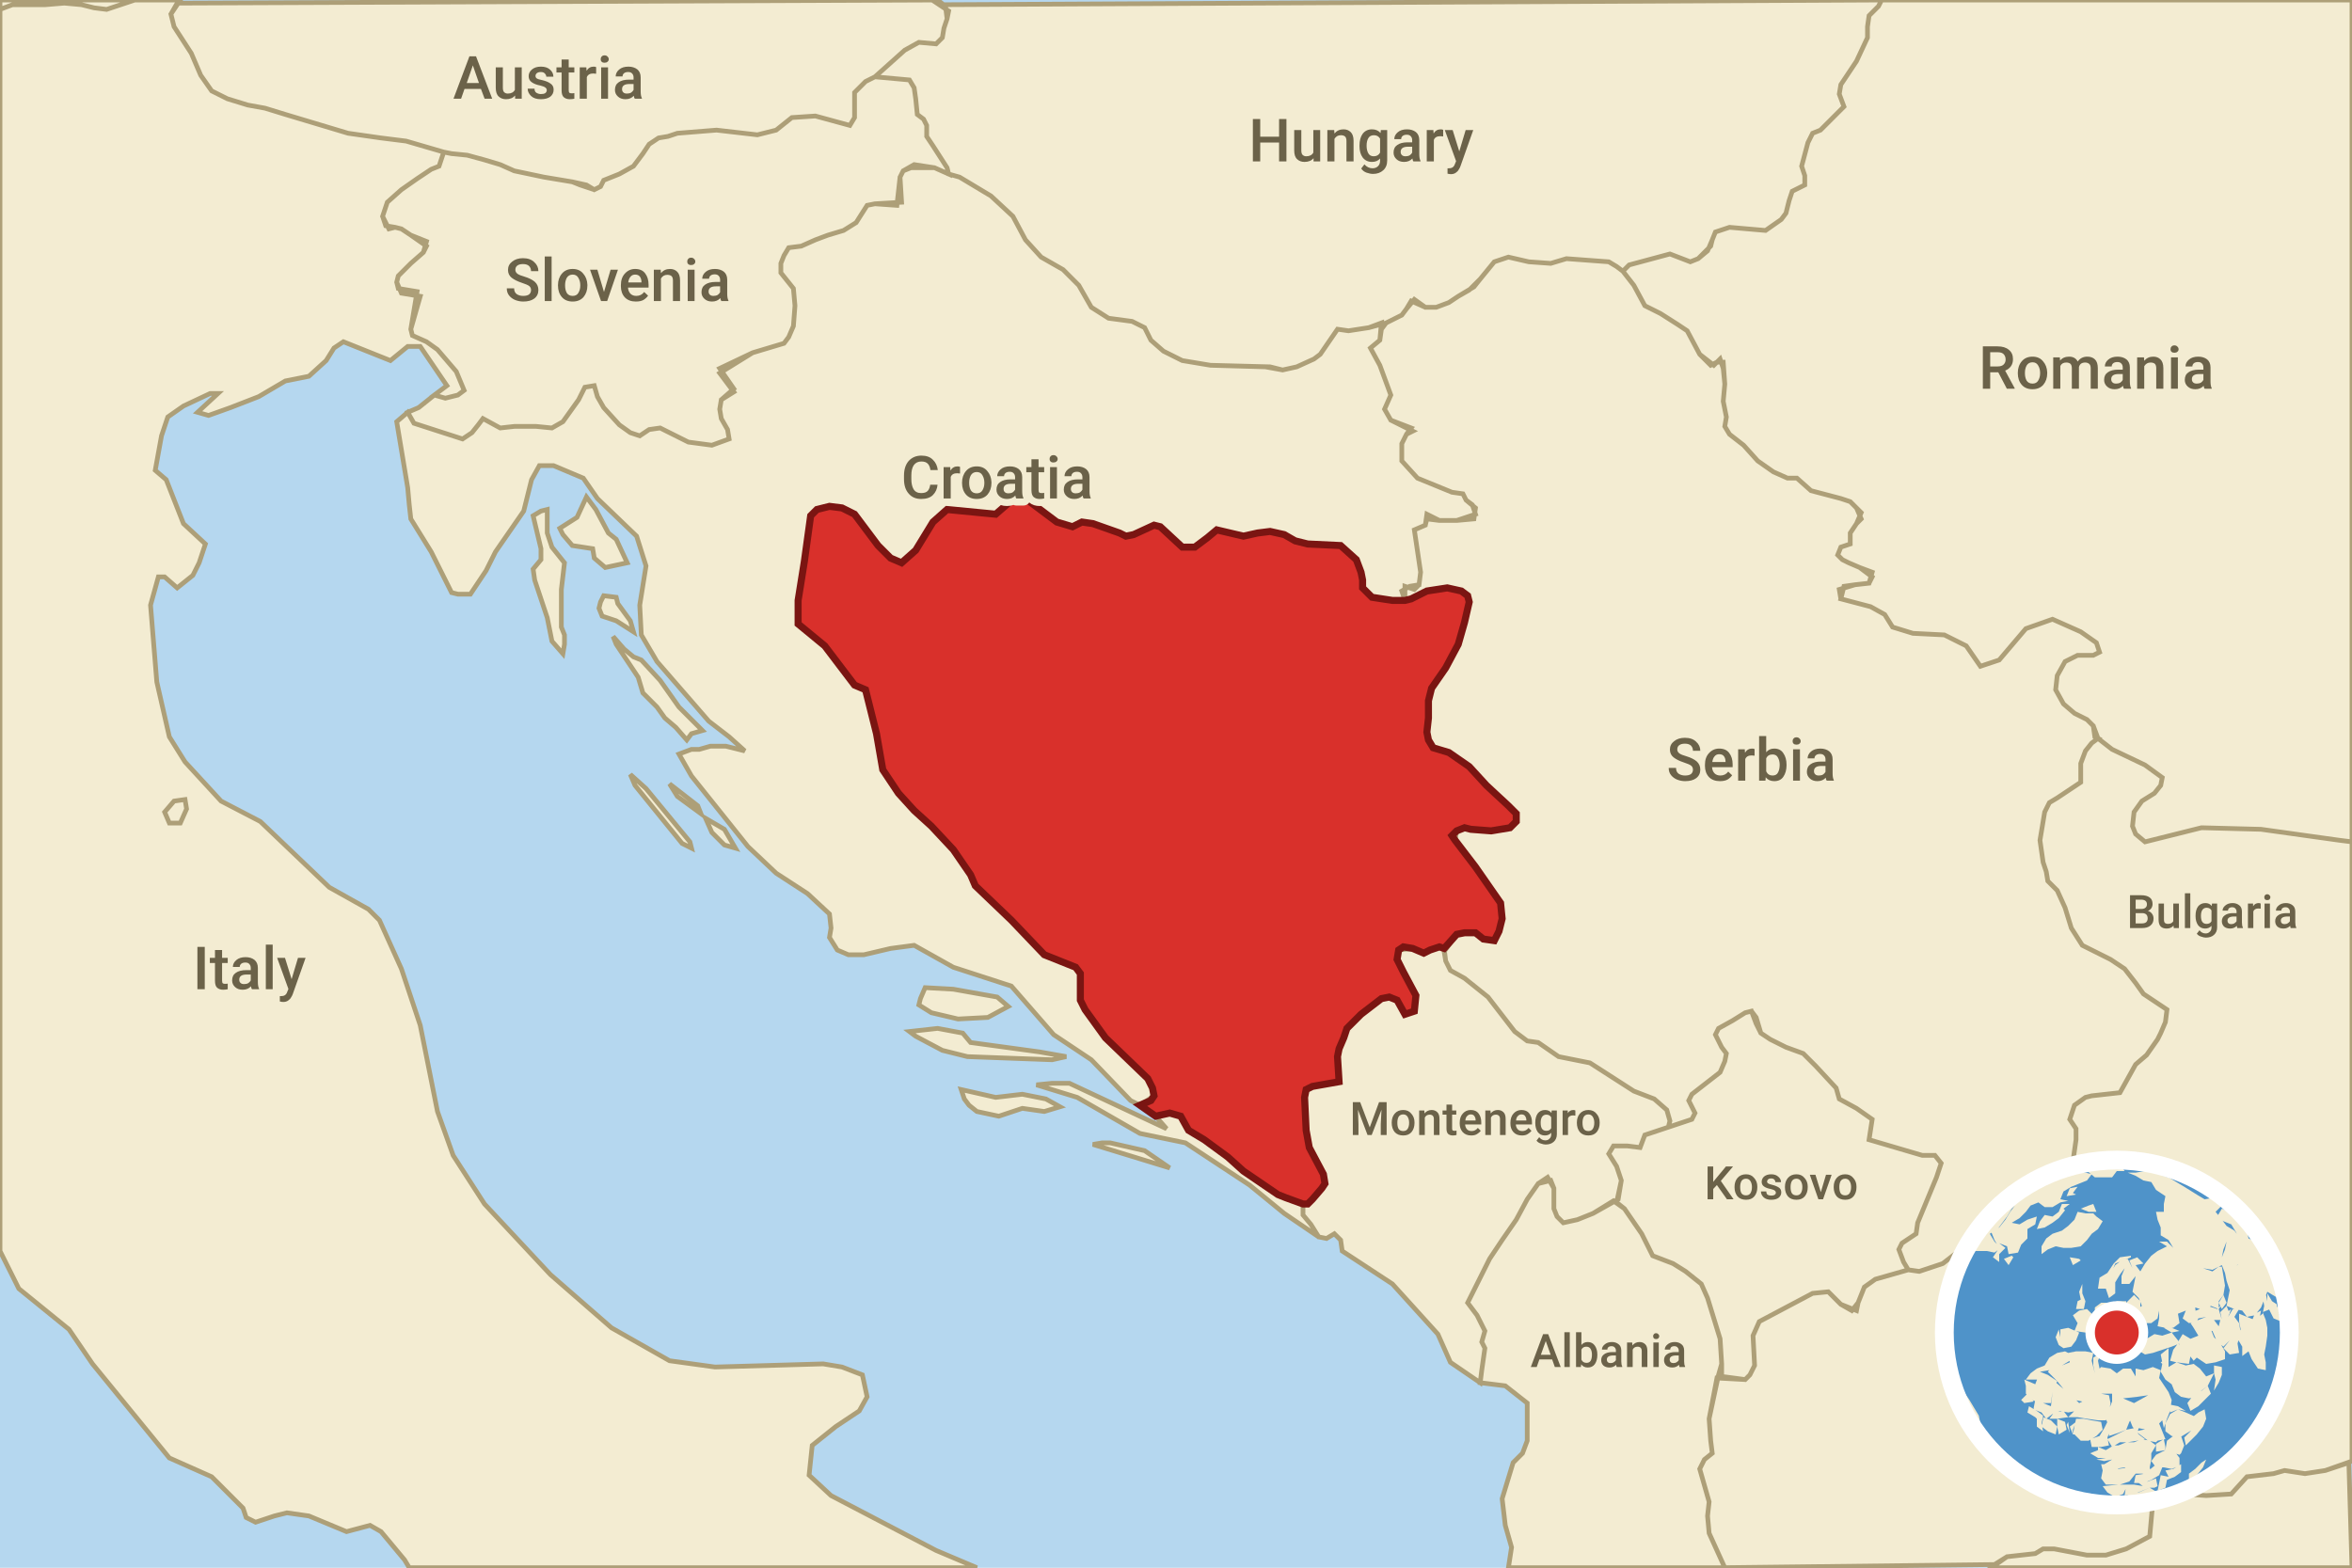
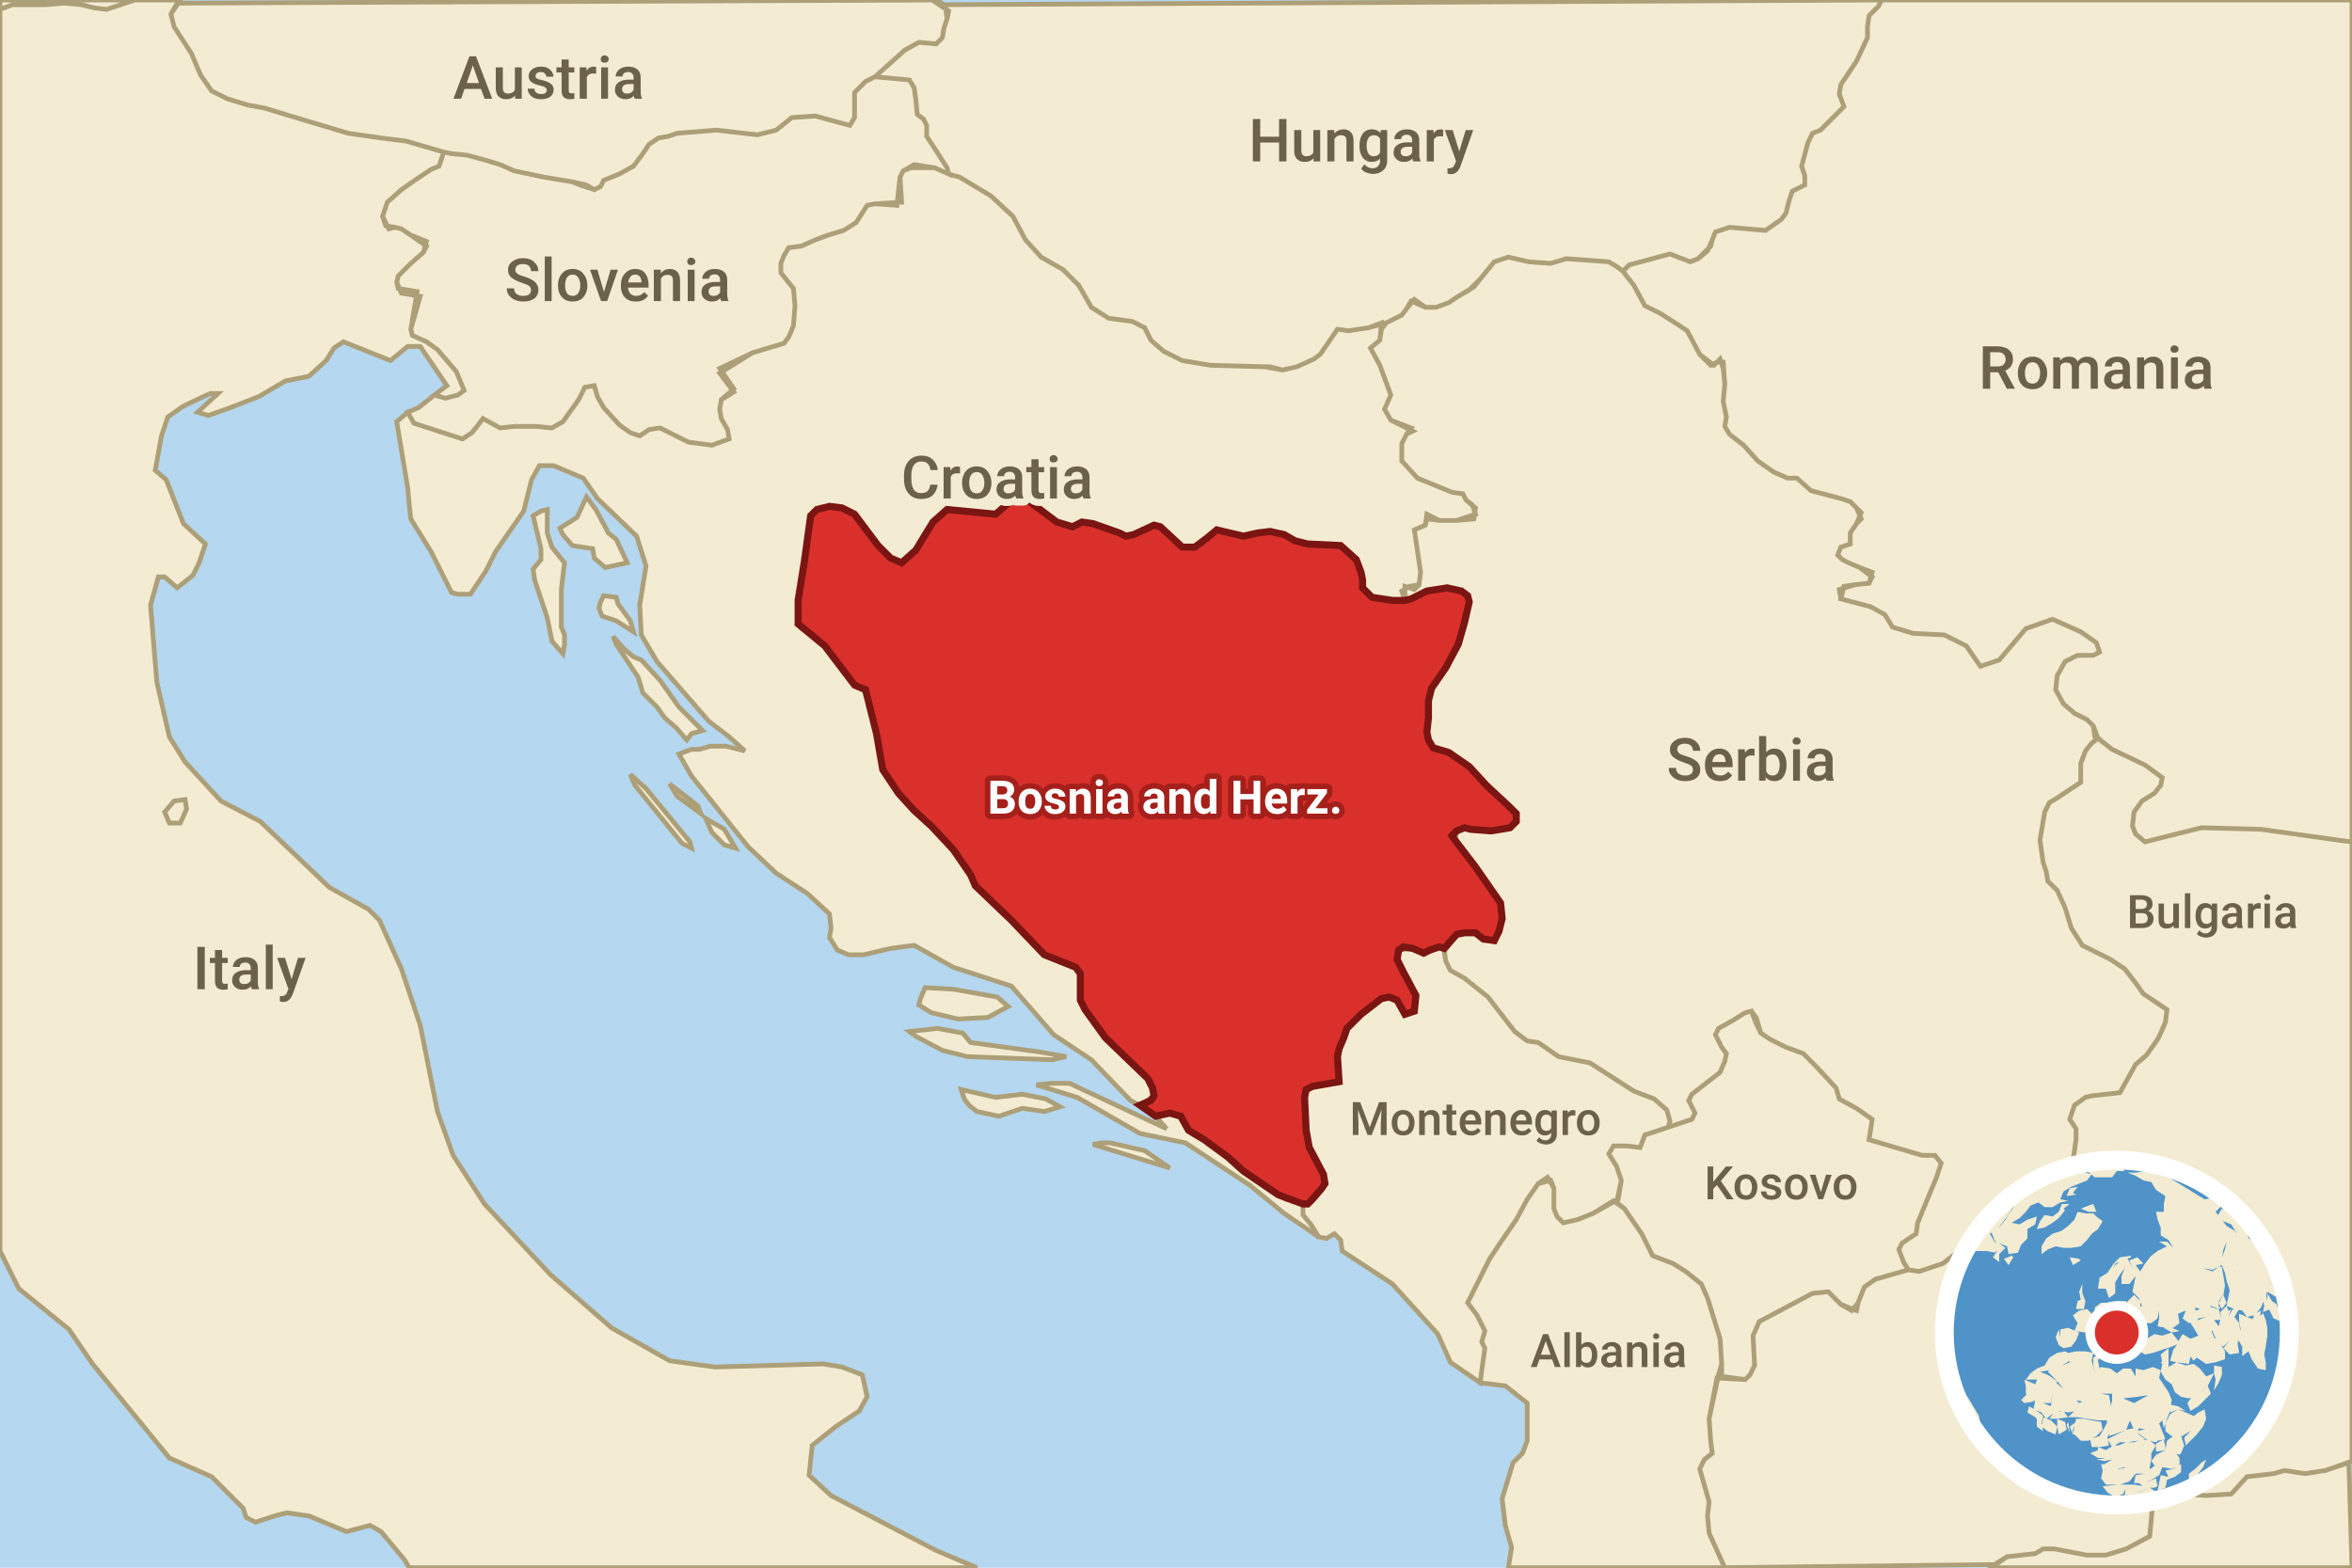
<svg xmlns="http://www.w3.org/2000/svg" viewBox="0 0 150 100">
-   <style>.o{fill:#b5d7ef}.g{fill:none;stroke:#fff;stroke-opacity:.45;stroke-width:.3}.l{fill:#f3ecd2;stroke:#ad9f78;stroke-width:.3}.t{fill:#d9302b;stroke:#7a1512;stroke-width:.45}.mh{fill:none;stroke:#fff;stroke-width:3}.m{fill:none;stroke:#d9302b;stroke-width:1.6}.io{fill:#4f93c9}.il{fill:#f3ecd2}.id{fill:#d9302b;stroke:#fff;stroke-width:.6}.ir{fill:none;stroke:#fff;stroke-width:1.2}.n{font:500 3.8px system-ui,-apple-system,'Segoe UI',Roboto,Arial,sans-serif;fill:#6b6249;text-anchor:middle;paint-order:stroke;stroke:#f3ecd2;stroke-width:.9;stroke-linejoin:round}.fb{fill:none;stroke:#00000040;stroke-width:.15}</style>
+   <style>.o{fill:#b5d7ef}.g{fill:none;stroke:#fff;stroke-opacity:.45;stroke-width:.3}.l{fill:#f3ecd2;stroke:#ad9f78;stroke-width:.3}.t{fill:#d9302b;stroke:#7a1512;stroke-width:.45}.mh{fill:none;stroke:#fff;stroke-width:3}.m{fill:none;stroke:#d9302b;stroke-width:1.6}.io{fill:#4f93c9}.il{fill:#f3ecd2}.id{fill:#d9302b;stroke:#fff;stroke-width:.6}.ir{fill:none;stroke:#fff;stroke-width:1.2}.n{font:500 3.8px system-ui,-apple-system,'Segoe UI',Roboto,Arial,sans-serif;fill:#6b6249;text-anchor:middle;paint-order:stroke;stroke:#f3ecd2;stroke-width:.9;stroke-linejoin:round}.fb{fill:none;stroke:#00000040;stroke-width:.15}.tn{font-weight:650;fill:#fff;stroke:#a51f1b;stroke-width:.7}.tn .fb{stroke:#ffffffb0;stroke-width:.3}</style>
  <rect class="o" width="150" height="100" />
  <path class="g" d="M102.8 100L101.2 35.8L100.1 0" />
  <path class="l" d="M60.5 11.1L59.6 10.7L58.3 10.5L57.6 10.9L57.4 11.3L57.5 12.9L55.8 13L55.3 13.1L54.6 14.2L53.8 14.7L52.8 15L52 15.3L51.1 15.7L50.3 15.8L50 16.3L49.8 16.8L49.8 17.4L50.6 18.4L50.7 19.5L50.6 20.8L50.3 21.5L50 21.9L48 22.5L45.9 23.5L46.8 24.8L46 25.5L45.9 26.1L46 26.7L46.4 27.4L46.5 28L45.4 28.4L43.9 28.2L42.1 27.3L41.4 27.4L40.8 27.8L40.2 27.6L39.5 27.1L38.5 26L38.1 25.3L37.9 24.6L37.3 24.7L36.9 25.5L35.9 26.9L35.2 27.3L34.2 27.2L32.8 27.2L31.9 27.3L30.8 26.7L30.5 27.1L30.1 27.6L29.5 28L26.4 27L26 26.3L26.7 26L27.7 25.2L28.4 25.4L29.2 25.2L29.6 24.9L29.1 23.7L27.9 22.3L27.2 21.8L26.3 21.4L26.2 21L26.8 18.9L25.6 18.7L25.3 18L25.4 17.6L26.2 16.8L27 16.1L27.2 15.7L26.2 15L25.6 14.6L25.2 14.5L24.8 14.6L24.4 13.8L24.7 12.9L25.6 12.1L26.6 11.4L27.5 10.8L28 10.6L28.3 9.7L28.8 9.8L29.8 9.9L30.9 10.2L31.9 10.5L32.8 10.9L34.7 11.3L36.5 11.6L37 11.8L37.9 12.1L38.3 11.9L38.5 11.5L39.5 11.1L40.4 10.6L41 9.8L41.4 9.2L42 8.8L42.6 8.7L43.2 8.5L45.7 8.3L48.3 8.6L49.5 8.3L50.5 7.5L52 7.4L54.2 8L54.5 7.5L54.5 5.9L55.2 5.2L55.8 4.9L58 5.1L58.3 5.6L58.4 6.3L58.5 7.3L58.9 7.6L59.1 8L59.1 8.7L59.5 9.3L60.4 10.7ZM133.8 47.1L133.4 47.4L133 47.9L132.7 48.7L132.7 49.9L131.2 50.9L130.7 51.2L130.4 51.8L130.1 53.6L130.3 55L130.5 55.6L130.6 56.2L131.2 56.8L131.7 57.9L132.1 59.2L132.8 60.3L134.6 61.2L135.5 61.8L136.2 62.7L136.7 63.4L138.2 64.4L138.1 65.2L137.8 65.9L137.6 66.3L136.9 67.3L136.2 67.9L135.2 69.7L133.4 69.9L133 70L132.3 70.5L132 71.4L132.4 72L132.4 72.7L132.2 74.1L132.7 75.5L133.3 76.1L133.4 76.5L133.4 77.2L132.5 78.6L132.3 79.1L131.3 79.4L130.5 78.8L130 78.8L128.8 79.4L127.7 79.7L126.8 79.5L125.9 79.6L125.3 79.8L124.8 79.9L123.9 80.6L122.4 81.1L121.7 81L121.4 80.5L121.1 79.7L121.3 79.3L122.2 78.7L122.3 78L123.5 75.1L123.8 74.2L123.4 73.7L122.6 73.7L119.2 72.7L119.4 71.4L118.4 70.7L117.3 70.1L117.1 69.4L115.8 68L115 67.2L113.9 66.8L112.9 66.3L112.3 65.9L112 65.3L111.7 64.5L111.3 64.6L110.5 65.1L109.6 65.6L109.4 66L109.8 66.8L110.1 67.2L110 67.7L109.7 68.4L107.9 69.8L107.7 70.2L108.1 71L107.9 71.4L106.4 71.9L106.5 71.5L106.3 70.8L105.5 70.1L104.2 69.6L101.4 67.8L100.4 67.6L99.4 67.4L98.1 66.5L97.4 66.4L96.6 65.8L94.9 63.6L93.4 62.4L92.5 61.9L92.2 61.3L92.1 60.7L92.9 59.6L93.4 59.5L94.1 59.5L94.6 59.9L95.3 60L95.6 59.4L95.8 58.6L95.7 57.6L94.1 55.3L92.8 53.6L92.9 53L93.4 52.8L93.8 52.9L95.1 53L96.3 52.8L96.7 52.4L96.7 51.9L96.2 51.4L94.8 50.1L93.7 48.9L92.4 48L91.4 47.7L91.1 47.2L91 46.7L91.1 45.8L91.1 44.7L91.3 43.9L92.2 42.6L93 41.1L93.4 39.7L93.7 38.4L93.6 38L93.2 37.7L92.3 37.5L91 37.7L90 38.2L89.6 38.3L89.4 37.7L89.9 37.4L90.5 37.3L90.6 36.5L90.2 33.8L90.9 33.5L91 33.1L91.8 33.2L92.9 33.2L94 33.1L94.1 32.4L93.5 31.9L93.3 31.5L92.6 31.4L90.4 30.5L89.4 29.4L89.4 28.3L89.7 27.7L90.1 27.5L88.7 26.8L88.3 26.1L88.7 25.2L88 23.3L87.4 22.2L88 21.7L88.1 21L88.4 20.6L89.4 20.1L89.7 19.7L90 19.2L90.9 19.6L91.6 19.6L92.4 19.3L93 18.9L93.7 18.5L94.4 17.8L95.3 16.7L96.2 16.4L97.5 16.7L98.9 16.8L99.9 16.5L102.6 16.7L103.1 17L103.5 17.3L104.2 18.2L104.9 19.5L105.9 20L107 20.7L107.6 21.1L108.4 22.6L109.1 23.3L109.5 23.1L109.9 23.1L110 24.5L109.9 25.6L110.1 26.6L110 27.2L110.3 27.7L111.2 28.4L112.1 29.4L113.1 30.1L114 30.5L114.6 30.5L115.5 31.3L117.4 31.8L118 32L118.4 32.4L118.7 32.7L118.4 33.4L118 34L118 34.7L117.4 34.9L117.2 35.4L117.5 35.7L117.9 35.9L118.6 36.2L119.4 36.5L119.2 37.2L118.3 37.3L117.6 37.4L117.4 38.2L119.3 38.7L120.2 39.2L120.7 40L122 40.4L124 40.5L125.4 41.2L126.3 42.5L127.5 42.1L129.2 40.1L130.9 39.5L132.7 40.3L133.7 41L133.9 41.6L133.5 41.8L132.5 41.8L131.7 42.2L131.2 43.1L131.1 44L131.6 44.9L132.3 45.5L133.1 45.9L133.5 46.3L133.6 47ZM11.5 52.5L10.8 52.5L10.5 51.8L11.1 51.1L11.8 51L11.9 51.6ZM150 53.7L149.2 53.6L144.2 52.9L140.4 52.8L136.8 53.7L136.2 53.2L136 52.7L136.1 51.8L136.6 51.1L137.4 50.6L137.8 50.1L137.9 49.6L136.8 48.8L134.7 47.8L133.8 47.1L133.5 46.3L133.1 45.9L132.3 45.5L131.6 44.9L131.1 44L131.2 43.1L131.7 42.2L132.5 41.8L133.5 41.8L133.9 41.6L133.7 41L132.7 40.3L130.9 39.5L129.2 40.1L127.5 42.1L126.3 42.5L125.4 41.2L124 40.5L122 40.4L120.7 40L120.2 39.2L119.3 38.7L117.4 38.2L117.3 37.6L118.3 37.3L119.2 37.2L119.4 36.8L118.6 36.2L117.9 35.9L117.5 35.7L117.2 35.4L117.4 34.9L118 34.7L118 34L118.4 33.4L118.7 33.1L118.4 32.4L118 32L117.4 31.8L115.5 31.3L114.6 30.5L114 30.5L113.1 30.1L112.1 29.4L111.2 28.4L110.3 27.7L110 27.2L110.1 26.6L109.9 25.6L110 24.5L109.9 23.5L109.7 22.9L109.3 23.3L108.4 22.6L107.6 21.1L107 20.7L105.9 20L104.9 19.5L104.2 18.2L103.5 17.3L103.9 16.9L106.5 16.2L107.8 16.7L108.3 16.5L108.9 16L109.2 15.3L109.4 14.8L110.3 14.5L112.6 14.7L113.6 14L113.9 13.6L114.1 12.8L114.3 12.2L115.1 11.8L115.1 11.2L114.9 10.6L115.3 9.1L115.6 8.5L116.1 8.3L116.6 7.8L117.6 6.8L117.3 6L117.4 5.4L118.4 3.9L119.1 2.4L119.1 1.7L119.2 1L119.8 0.4L120 0L150 0ZM92.1 60.5L92.2 61.3L92.5 61.9L93.4 62.4L94.9 63.6L96.6 65.8L97.4 66.4L98.1 66.5L99.4 67.4L100.4 67.6L101.4 67.8L104.2 69.6L105.5 70.1L106.3 70.8L106.5 71.5L106.4 71.9L104.9 72.4L104.6 73.2L103.8 73.1L102.9 73.1L102.6 73.6L103.1 74.4L103.4 75.3L103.2 76.5L101.6 77.4L100.6 77.8L99.7 78L99.3 77.6L99.1 77.1L99.1 75.8L98.9 75.3L98.1 75.5L97.4 76.5L96.7 77.8L95.8 79.1L95 80.3L94.2 81.9L93.6 83.1L94.2 83.9L94.7 84.9L94.5 85.6L94.7 86L94.5 87.4L94.4 88.2L92.5 86.9L91.7 85.1L88.8 81.9L85.6 79.8L85.5 79.1L85.1 78.7L84.6 79L84.1 78.9L83.6 78.1L83.1 77.5L83.1 76.8L83.7 76.5L84.3 75.8L84.4 74.9L83.5 73.2L83.3 72.1L83.2 70L83.3 69.5L83.7 69.3L85.4 69L85.3 67.4L85.4 66.9L85.7 66.2L85.9 65.6L86.8 64.7L88.1 63.7L88.6 63.6L89.1 63.8L89.6 64.7L90.2 64.5L90.3 63.5L89.5 62L89.1 61.2L89.2 60.6L90.1 60.5L90.8 60.8L91.2 60.6L91.8 60.4ZM110 100L109 97.8L108.9 96.7L109 95.8L108.4 93.7L108.7 93.1L109.2 92.7L109.1 91.9L109 90.5L109.5 87.9L111.3 88L111.6 87.7L111.9 87.1L111.8 85.2L112.2 84.3L115.6 82.5L116.6 82.4L117.4 83.2L118.1 83.6L118.5 83.1L118.9 82.1L119.6 81.6L121.7 81L122.4 81.1L123.9 80.6L124.8 79.9L125.3 79.8L125.9 79.6L126.8 79.5L127.7 79.7L128.8 79.4L130 78.8L130.5 78.8L131 79.3L133.3 81.8L134.4 82.7L135.7 83.4L137.2 83.9L137.7 84.4L138.7 87L139.2 87.9L139.8 88.2L140.1 88.9L139.5 90.8L139.5 94.9L139.3 95.3L138.6 95.3L137.7 95.5L137.3 95.8L137.1 98L135.6 98.8L134.3 99.2L133.1 99.2L131 98.8L130.3 98.8L129.8 99.1L128 99.3L127.2 99.8L110 100ZM106.4 71.9L107.9 71.4L108.1 71L107.7 70.2L107.9 69.8L109.7 68.4L110 67.7L110.1 67.2L109.8 66.8L109.4 66L109.6 65.6L110.5 65.1L111.3 64.6L111.7 64.5L112 64.9L112.3 65.9L112.9 66.3L113.9 66.8L115 67.2L115.8 68L117.1 69.4L117.3 70.1L118.4 70.7L119.4 71.4L119.2 72.7L122.6 73.7L123.4 73.7L123.8 74.2L123.5 75.1L122.3 78L122.2 78.7L121.3 79.3L121.1 79.7L121.4 80.5L121.7 81L119.6 81.6L118.9 82.1L118.5 83.1L118.4 83.6L117.4 83.2L116.6 82.4L115.6 82.5L112.2 84.3L111.8 85.2L111.9 87.1L111.6 87.7L111.3 88L109.8 87.8L109.8 87L109.7 85.4L108.9 82.8L108.5 81.9L107.5 81.1L106.7 80.6L105.4 80.1L104.7 78.7L103.6 77.1L103.1 76.7L103.4 75.3L103.1 74.4L102.6 73.6L102.9 73.1L103.8 73.1L104.6 73.2L104.9 72.4ZM11.5 52.5L11.9 51.6L11.8 51L11.1 51.1L10.5 51.8L10.8 52.5ZM0 0.6L0.8 0.3L2.9 0.3L4.1 0.2L5.2 0.3L6 0.5L6.8 0.6L8.6 0L11.5 0L10.9 0.9L11.1 1.7L12.2 3.4L12.8 4.8L13.5 5.8L14.5 6.3L15.8 6.7L16.9 6.9L18.2 7.3L22.2 8.5L24.3 8.8L25.9 9L28.3 9.7L28 10.6L27.5 10.8L26.6 11.4L25.6 12.1L24.7 12.9L24.4 13.8L24.6 14.4L25.2 14.5L25.6 14.6L26.2 15L27.2 15.4L27 16.1L26.2 16.8L25.4 17.6L25.3 18L25.4 18.4L26.6 18.6L26.2 21L26.3 21.4L27.2 21.8L27.9 22.3L29.1 23.7L29.6 24.9L29.2 25.2L28.4 25.4L27.7 25.2L28.5 24.6L26.8 22.1L26 22.1L24.9 23L21.9 21.8L21.3 22.2L20.8 23L19.7 24L18.2 24.3L16.5 25.3L14.7 26L13.3 26.5L12.6 26.3L13.9 25.1L13.4 25.1L11.7 25.9L10.7 26.6L10.3 27.8L9.9 30L10.6 30.6L11.7 33.4L13.1 34.7L12.7 35.9L12.3 36.7L11.3 37.5L10.5 36.8L10.1 36.8L9.6 38.6L10 43.5L10.8 47L11.8 48.6L14.1 51.1L16.6 52.4L21 56.6L23.5 58L24.2 58.7L25.6 61.8L26.8 65.4L27.9 70.9L28.9 73.7L30.9 76.8L35.1 81.3L39 84.7L42.7 86.8L45.6 87.2L52.5 87L53.7 87.2L55 87.7L55.3 89.1L54.8 90L53.3 91L51.8 92.2L51.6 94.1L53 95.4L59.7 98.9L62.3 100L26.1 100L25.8 99.5L24.3 97.7L23.6 97.3L22.1 97.7L19.7 96.7L18.3 96.5L17.5 96.7L16.3 97.1L15.7 96.8L15.5 96.2L13.5 94.2L10.8 93L5.9 87L4.4 84.8L1.2 82.2L0 79.8L0 0.6ZM120 0L119.8 0.4L119.2 1L119.1 1.7L119.1 2.4L118.4 3.9L117.4 5.4L117.3 6L117.6 6.8L116.6 7.8L116.1 8.3L115.6 8.5L115.3 9.1L114.9 10.6L115.1 11.2L115.1 11.8L114.3 12.2L114.1 12.8L113.9 13.6L113.6 14L112.6 14.7L110.3 14.5L109.4 14.8L109.2 15.3L109.1 15.7L108.3 16.5L107.8 16.7L106.5 16.2L103.9 16.9L103.5 17.3L103.1 17L102.6 16.7L99.9 16.5L98.9 16.8L97.5 16.7L96.2 16.4L95.3 16.7L94.4 17.8L94 18.3L93 18.9L92.4 19.3L91.6 19.6L90.9 19.6L90.2 19.1L89.7 19.7L89.4 20.1L88.4 20.6L87.3 20.9L86 21.1L85.3 21L84.2 22.6L83.8 22.9L82.7 23.4L81.8 23.6L81 23.4L77.2 23.3L75.4 23L74.2 22.4L73.4 21.7L73 20.9L72.2 20.5L70.7 20.3L69.6 19.6L68.8 18.2L67.8 17.2L66.4 16.4L65.4 15.3L64.6 13.8L63.2 12.5L61.2 11.3L60.5 11.1L60.4 10.7L59.5 9.3L59.1 8.7L59.1 8L58.9 7.6L58.5 7.3L58.4 6.3L58.3 5.6L58 5.1L55.8 4.9L57.7 3.2L58.6 2.7L59.7 2.8L60.1 2.4L60.2 1.8L60.4 1.2L60.5 0.7L59.9 0.3L120 0ZM127 100L128 99.3L129.8 99.1L130.3 98.8L131 98.8L133.1 99.2L134.3 99.2L135.6 98.8L137.1 98L137.3 95.8L137.7 95.5L138.6 95.3L139.3 95.3L140.7 95.4L142.3 95.3L143.3 94.2L145 94L145.7 93.8L147 94L148.3 93.8L149.8 93.3L150 100ZM26 26.3L26.4 27L29.5 28L30.1 27.6L30.5 27.1L30.8 26.7L31.9 27.3L32.8 27.2L34.2 27.2L35.2 27.3L35.9 26.9L36.9 25.5L37.3 24.7L37.9 24.6L38.1 25.3L38.5 26L39.5 27.1L40.2 27.6L40.8 27.8L41.4 27.4L42.1 27.3L43.9 28.2L45.4 28.4L46.5 28L46.4 27.4L46 26.7L45.9 26.1L46 25.5L46.8 25L45.9 23.8L48 22.5L50 21.9L50.3 21.5L50.6 20.8L50.7 19.5L50.6 18.4L49.8 17.4L49.8 16.8L50 16.3L50.3 15.8L51.1 15.7L52 15.3L52.8 15L53.8 14.7L54.6 14.2L55.3 13.1L55.8 13L57.2 13.1L57.4 11.3L57.6 10.9L58.1 10.7L59.6 10.7L60.5 11.1L61.2 11.3L63.2 12.5L64.6 13.8L65.4 15.3L66.4 16.4L67.8 17.2L68.8 18.2L69.6 19.6L70.7 20.3L72.2 20.5L73 20.9L73.4 21.7L74.2 22.4L75.4 23L77.2 23.3L80.7 23.4L81.8 23.6L82.7 23.4L83.8 22.9L84.2 22.6L85.3 21L86 21.1L87.3 20.9L88.1 20.6L88 21.7L87.4 22.2L88 23.3L88.7 25.2L88.3 26.1L88.7 26.8L90 27.3L89.7 27.7L89.4 28.3L89.4 29.4L90.4 30.5L92.6 31.4L93.3 31.5L93.5 31.9L93.9 32.2L94.1 32.8L92.9 33.2L91.8 33.2L91 32.8L90.9 33.5L90.2 33.8L90.6 36.5L90.5 37.3L90.2 37.6L89.6 37.4L89.6 38.3L88.8 38.3L87.5 38.1L86.9 37.5L86.9 37L86.8 36.5L86.5 35.7L85.5 34.8L83.4 34.7L82.6 34.5L81.9 34.1L81 33.9L80.2 34L79.3 34.2L77.6 33.8L77 34.3L76.2 34.9L75.4 34.9L74 33.6L73.6 33.5L72.3 34.1L71.8 34.2L71.4 34L69.7 33.4L69 33.3L68.4 33.6L67.4 33.3L65 31.5L63.5 32.8L60.4 32.5L59.5 33.3L58.4 35.1L57.5 35.9L56.8 35.6L56 34.8L54.5 32.8L53.7 32.4L52.9 32.3L52.1 32.5L51.7 32.9L51.3 35.8L50.9 38.3L50.9 39.8L52.6 41.2L54.5 43.7L55.2 44L55.4 44.8L55.9 46.8L56.3 49.1L57.3 50.6L58.3 51.7L59.4 52.7L60.8 54.2L61.9 55.8L62.2 56.5L64.5 58.7L66.6 60.9L68.6 61.7L68.9 62.1L68.9 63.8L69.2 64.4L70.5 66.2L73.2 68.8L73.5 69.4L73.6 69.9L72.7 70.5L72.1 70.2L69.6 67.6L67.2 66L64.5 62.9L60.8 61.7L58.3 60.3L56.8 60.5L55.1 60.9L54.1 60.9L53.4 60.6L52.9 59.8L53 59.2L52.9 58.3L51.5 57L49.5 55.7L47.7 54L44.1 49.5L43.3 48.1L44.1 47.8L44.6 47.8L45.3 47.6L46.3 47.6L47.5 47.9L46.5 47L45.2 46L41.9 42.2L40.9 40.5L40.8 38.6L41.2 36.1L40.6 34.2L38.1 31.8L37.2 30.5L35.3 29.7L34.4 29.7L33.9 30.6L33.4 32.6L31.6 35.2L31 36.4L30 37.9L29.2 37.9L28.8 37.8L27.5 35.2L26.2 33.1L26.1 32.2L26 31.1L25.3 26.9ZM61.3 69.5L63.5 70L65.2 69.8L66.7 70.1L67.6 70.6L66.6 70.9L65.2 70.7L63.7 71.2L62.3 70.9L61.8 70.5L61.5 70.1ZM68 67.4L67.1 67.6L61.7 67.4L60.1 67L58.4 66.1L58 65.8L59.8 65.6L61.4 65.9L61.9 66.5L66.3 67.1ZM63 64.9L61.1 65L59.4 64.6L58.6 64.1L58.7 63.7L59 63L60.8 63.1L63.6 63.6L64.3 64.2ZM44.5 51.4L44.7 51.9L43.2 50.8L42.7 50ZM40 35.9L38.6 36.2L37.9 35.6L37.8 35L36.5 34.8L35.9 34.1L35.7 33.7L36.8 33L37.4 31.7L38 32.5L38.8 34L39.3 34.4ZM40.2 39.6L40.4 40.3L39.3 39.6L38.4 39.3L38.2 38.8L38.3 38.4L38.5 38L39.3 38.1L39.4 38.5ZM44.1 46.8L43.8 47.2L43.1 46.4L42.4 45.8L41.9 45.1L41 44.2L40.7 43.2L39.3 41.1L39.1 40.6L39.8 41.4L40.4 41.9L40.9 42.1L42.1 43.4L43.3 45.1L44.8 46.6ZM44 53.7L44.1 54.1L43.5 53.8L40.5 50.1L40.2 49.4L41.2 50.3ZM46.2 52.9L46.9 54.1L46.2 53.9L45.4 53.1L45 52.2ZM36 41.1L35.9 41.7L35.2 40.9L34.9 39.4L34.1 37L34 36.3L34.5 35.7L34.5 35L34 32.9L34.5 32.6L34.9 32.5L34.9 34L35.2 34.9L36 35.9L35.8 37.6L35.8 40L36 40.5ZM73 73.4L74.6 74.5L69.7 73L70.3 72.9L70.8 72.9ZM83.1 76.8L83.1 77.5L83.6 78.1L84.1 78.9L81.9 77.4L79.7 75.6L75.6 72.9L72.7 72.3L68.7 70L66.1 69.2L67.1 69.1L68.2 69.1L74.4 72L73.7 71.2L74.6 71L75.3 71.2L75.8 72.1L76.8 72.7L78.3 73.8L79.3 74.7L81.5 76.2L82 76.4ZM150 93.2L148.3 93.8L147 94L145.7 93.8L145 94L143.3 94.2L142.3 95.3L140.7 95.4L139.3 95.3L139.5 94.9L139.5 90.8L140.1 88.9L140 88.5L139.2 87.9L138.7 87L137.7 84.4L137.2 83.9L135.7 83.4L134.4 82.7L133.3 81.8L131.3 79.4L132.3 79.1L132.5 78.6L133.4 77.2L133.4 76.5L133.3 76.1L132.7 75.5L132.2 74.1L132.4 72.7L132.4 72L132 71.4L132.3 70.5L133 70L133.4 69.9L135.2 69.7L136.2 67.9L136.9 67.3L137.6 66.3L137.8 65.9L138.1 65.2L138.2 64.4L136.7 63.4L136.2 62.7L135.5 61.8L134.6 61.2L132.8 60.3L132.1 59.2L131.7 57.9L131.2 56.8L130.6 56.2L130.5 55.6L130.3 55L130.1 53.6L130.4 51.8L130.7 51.2L131.2 50.9L132.7 49.9L132.7 48.7L133 47.9L133.4 47.4L133.8 47.1L134.7 47.8L136.8 48.8L137.9 49.6L137.8 50.1L137.4 50.6L136.6 51.1L136.1 51.8L136 52.7L136.2 53.2L136.8 53.7L140.4 52.8L144.2 52.9L149.2 53.6L150 53.7L150 93.2ZM59.8 0L60.3 0.4L60.4 1.2L60.2 1.8L60.1 2.4L59.7 2.8L58.6 2.7L57.7 3.2L55.8 4.9L55.2 5.2L54.5 5.9L54.5 7.5L54.2 8L52 7.4L50.5 7.5L49.5 8.3L48.3 8.6L45.7 8.3L43.2 8.5L42.6 8.7L42 8.8L41.4 9.2L41 9.8L40.4 10.6L39.5 11.1L38.5 11.5L38.3 11.9L37.9 12.1L37.4 11.8L36.5 11.6L34.7 11.3L32.8 10.9L31.9 10.5L30.9 10.2L29.8 9.9L28.8 9.8L28.3 9.7L25.9 9L24.3 8.8L22.2 8.5L18.2 7.3L16.9 6.9L15.8 6.7L14.5 6.3L13.5 5.8L12.8 4.8L12.2 3.4L11.1 1.7L10.9 0.9L11.3 0.2L59.8 0ZM8.6 0L6.8 0.6L6 0.5L5.2 0.3L4.1 0.2L2.9 0.3L0.8 0.3L0 0.6L0 0ZM96.2 100L96.4 98.7L96 97.3L95.8 95.6L96.5 93.3L97.1 92.7L97.4 91.9L97.4 89.5L96 88.4L94.4 88.2L94.5 87.4L94.7 86L94.5 85.6L94.7 84.9L94.2 83.9L93.6 83.1L94.2 81.9L95 80.3L95.8 79.1L96.7 77.8L97.4 76.5L98.1 75.5L98.7 75.1L99.1 75.8L99.1 77.1L99.3 77.6L99.7 78L100.6 77.8L101.6 77.4L102.9 76.6L103.6 77.1L104.7 78.7L105.4 80.1L106.7 80.6L107.5 81.1L108.5 81.9L108.9 82.8L109.7 85.4L109.8 87L109.6 87.7L109 90.5L109.1 91.9L109.2 92.7L108.7 93.1L108.4 93.7L109 95.8L108.9 96.7L109 97.8L110 100L96.2 100Z" />
  <path class="t" d="M92.1 60.5L91.8 60.4L91.2 60.6L90.8 60.8L90.1 60.5L89.5 60.4L89.2 60.6L89.1 61.2L89.5 62L90.3 63.5L90.2 64.5L89.6 64.7L89.1 63.8L88.6 63.6L88.1 63.7L86.8 64.7L85.9 65.6L85.7 66.2L85.4 66.9L85.3 67.4L85.4 69L83.7 69.3L83.3 69.5L83.2 70L83.3 72.1L83.5 73.2L84.4 74.9L84.5 75.5L84.3 75.8L83.7 76.5L83.4 76.8L83.1 76.8L82 76.4L81.5 76.2L79.3 74.7L78.3 73.8L76.8 72.7L75.8 72.1L75.3 71.2L74.6 71L73.7 71.2L72.7 70.5L73.4 70.2L73.6 69.9L73.5 69.4L73.2 68.8L70.5 66.2L69.2 64.4L68.9 63.8L68.9 62.1L68.6 61.7L66.6 60.9L64.5 58.7L62.2 56.5L61.9 55.8L60.8 54.2L59.4 52.7L58.3 51.7L57.3 50.6L56.3 49.1L55.9 46.8L55.4 44.8L55.2 44L54.5 43.7L52.6 41.2L50.9 39.8L50.9 38.3L51.3 35.8L51.7 32.9L52.1 32.5L52.9 32.3L53.7 32.4L54.5 32.8L56 34.8L56.8 35.6L57.5 35.9L58.4 35.1L59.5 33.3L60.4 32.5L63.5 32.8L65 31.5L67.4 33.3L68.4 33.6L69 33.3L69.7 33.4L71.4 34L71.8 34.2L72.3 34.1L73.6 33.5L74 33.6L75.4 34.9L76.2 34.9L77 34.3L77.6 33.8L79.3 34.2L80.2 34L81 33.9L81.9 34.1L82.6 34.5L83.4 34.7L85.5 34.8L86.5 35.7L86.8 36.5L86.9 37L86.9 37.5L87.5 38.1L88.8 38.3L89.6 38.3L90 38.2L91 37.7L92.3 37.5L93.2 37.7L93.6 38L93.7 38.4L93.4 39.7L93 41.1L92.2 42.6L91.3 43.9L91.1 44.7L91.1 45.8L91 46.7L91.1 47.2L91.4 47.7L92.4 48L93.7 48.9L94.8 50.1L96.2 51.4L96.7 51.9L96.7 52.4L96.3 52.8L95.1 53L93.8 52.9L93.4 52.8L92.9 53L92.6 53.3L92.8 53.6L94.1 55.3L95.7 57.6L95.8 58.6L95.6 59.4L95.3 60L94.6 59.9L94.1 59.5L93.4 59.5L92.9 59.6Z" />
+   <g class="n tn">
+     <text x="74.3" y="51.9" font-size="2.96">Bosnia and Herz.</text>
+   </g>
  <g class="n">
    <text x="15.9" y="63.1">Italy</text>
    <text x="111.7" y="49.8">Serbia</text>
    <text x="133.7" y="24.8">Romania</text>
    <text x="63.6" y="31.8">Croatia</text>
    <text x="86.8" y="10.3">Hungary</text>
    <text x="141.1" y="59.2" font-size="2.96">Bulgaria</text>
    <text x="39.4" y="19.2">Slovenia</text>
    <text x="35.0" y="6.3">Austria</text>
    <text x="94.1" y="72.4" font-size="2.96">Montenegro</text>
    <text x="102.6" y="87.2" font-size="2.96">Albania</text>
    <text x="113.6" y="76.5" font-size="2.96">Kosovo</text>
  </g>
  <circle class="io" cx="135" cy="85" r="11" />
  <path class="il" d="M138.1 92.5L138.7 92.6L139 93L139 93.5L138.5 93.7L138 93.6L137.5 93.6L137.2 93.2L137.5 92.8ZM130.7 87.4L130.1 87.5L130 88L129.2 88L129.7 87.8L130.1 87.5L130.6 87.5ZM130.4 75.2L131 74.9L131.6 74.8L132.1 74.8L132.6 74.7L133.4 74.9L133.1 75.3L132.6 75.5L132.1 75.7L131.6 76L131.4 76.5L131.9 76.6L131.4 76.7L130.9 77L130.4 77L130 76.7L129.5 76.9L129.2 77.3L128.8 77.7L128.3 78L128.8 78.1L129.3 77.8L129.9 77.6L129.8 78.1L129.3 78.4L129.3 79L128.9 79.4L128.7 79.9L128.1 80L128 79.5L127.5 79.3L127.9 79.6L127.5 80L127.5 80.5L127.1 80.2L127.5 79.6L127.2 79.1L127 78.6L127.5 78.3L127.9 77.8L128.2 77.3L128.5 76.9L128.9 76.4L129.3 76L129.8 75.6ZM128.4 80.2L128.1 80.7L127.8 80.3L128.3 80.1ZM131.7 77.2L131.3 77.7L130.9 78L130.4 78.3L129.9 78.4L130.1 77.9L130.4 77.5L130.9 77.6L131.3 77.3L131.5 76.8L132 76.8L131.6 77.1ZM132.4 76.2L131.8 76.3L132 75.8L132.5 75.7L132.2 76.1ZM133.5 76.8L133.7 77.3L133.2 77.3L132.7 77.1L133.2 76.9ZM129.6 75.4L130.1 75.2L129.5 75.8L129.1 76.2L128.7 76.7L128.3 77.1L128 77.6L127.7 78L127.4 78.4L126.9 78.7L127.2 79.2L127.6 79.6L127.2 79.9L126.7 79.8L126.2 79.8L125.7 79.8L125.4 80.3L125.1 80.7L125.4 80.1L125.7 79.6L125.9 79.1L126.1 78.6L126.4 78.1L126.8 77.7L127.1 77.3L127.7 76.8L128.3 76.3L128.9 75.8L129.6 75.4ZM133.6 75.1L133 74.6L132.5 74.7L131.9 74.8L132.4 74.7L132.9 74.6L133.5 74.5L134 74.4L134.6 74.2L135.1 74.1L134.6 74.2L135.2 74.3L135.5 74.7L135 74.7L134.7 75.1L134.2 75.1L133.7 75.1ZM141.7 80.8L141.8 81.4L141.9 82L141.8 82.6L141.5 83L141.5 83.5L141 83.3L140.6 83.6L140 83.4L140.1 84.3L139.6 84.4L139.2 84.1L139.4 83.6L138.9 83.8L138.5 83.4L138.7 82.8L139.3 82.7L139.8 82.4L139.5 82L139.7 81.5L140.2 81.3L140.5 80.9L141.1 81.1L141.5 80.8ZM140.1 84.3L139.8 83.7L140.3 83.5L140.8 83.3L141.4 83.5L141.8 83.1L141.5 83.5L141.7 84.2L141.2 84.2L140.7 84L140.2 84.1ZM137.2 93.1L137.1 93.6L137.2 94.1L136.6 94L136.1 94L135.5 93.6L134.9 93.7L134.2 93.4L134.7 93.1L135 92.7L135.1 92.2L135.6 92L136.1 92L136.6 91.8L137.1 91.9L137.5 92.2L137.2 92.7ZM139.4 92.2L139.3 91.7L139.8 91.2L140.4 90.5L140.6 89.9L140.7 90.5L140.5 91L140.1 91.5L139.7 91.9ZM139 92.8L138.1 92.5L138.2 91.9L138.6 91.6L139.1 91.6L139.3 92.2L139.1 92.7ZM136.3 91.4L136 91L135.8 90.5L136.1 89.5L137 89L137.7 88.9L138.3 88.8L138.5 89.3L138.4 90L138.2 90.5L138 91.1L137.9 90.6L137.5 91L136.9 91.2L136.4 91.1ZM136.1 89.5L136.1 90.2L135.8 90.7L135.6 91.2L135.1 91.4L134.5 91.6L134.5 91L134.3 90.5L134.5 89.9L134.7 89.4L134.7 88.9L135.4 89.2ZM140.3 76L140.8 76L141.3 76.3L140.7 76.1ZM142.5 77.5L142.1 77.2L141.7 76.9L141.3 77.3L141.7 77.8L142 78.2L142.1 78.7L142 79.2L141.8 79.7L141.7 80.2L141.7 80.7L141.1 81L140.5 80.9L140.2 81.3L139.7 81.5L139.5 82L139.8 82.4L139.3 82.7L138.7 82.8L138.5 83.4L138.9 83.8L139 84.4L138.6 84.7L138.1 84.7L137.6 84.6L137.7 84.1L137.7 83.6L137.1 83.5L136.6 83.3L136.4 82.8L136 82.4L136.1 81.9L136.2 81.4L136 80.9L135.8 80.4L136.3 80.2L136.7 80.6L136.2 80.7L136.5 81.1L136.8 80.6L137.2 80.1L137.6 79.8L138.2 79.5L137.7 79.2L138.2 79.2L138.6 79.6L138.3 79.1L137.8 78.8L137.8 78.3L137.6 77.8L137.5 77.3L138 77.3L138 76.8L138.1 76.3L137.5 75.9L137.2 75.4L136.7 75.3L136.2 75L135.7 74.8L136.2 74.8L136.8 74.7L137.3 74.7L137.9 74.9L138.4 75L138.9 75L139.5 75.2L139 75.3L138.4 75.1L137.8 75L138.3 75.1L138.8 75.4L139.3 75.7L140.1 76.2L140.6 76.5L141.2 76.4L141.8 76.8L142.3 77.2ZM135.9 80.2L135.4 80.4L134.9 80.6L134.7 81.1L134.5 81.7L134.3 82.2L133.8 82.2L133.9 81.5L134.4 81.2L134.8 80.6L135.2 80.2L135.9 80.1ZM133.7 77.6L134.1 77.9L133.8 78.4L133.4 78.7L133.1 79.1L132.7 79.5L132.1 79.6L131.6 79.6L131.1 79.5L130.6 79.7L130.2 80L130.2 79.5L130.5 79L130.9 78.7L131.5 78.5L131.9 78.2L132.3 77.8L132.5 77.3L133 77.4L133.5 77.4ZM134.8 95.5L135.4 95.5L135.9 95.3L136.4 95.2L137.1 94.9L137.6 95.2L137.1 95.4L136.5 95.6L135.9 95.7L135.4 95.8L134.9 95.6ZM127.4 77L127 77.4L126.6 77.9L126.2 78.4L126.6 77.9L127.1 77.3ZM124 85.7L124 85.2L124.1 85.7L124.3 86.2L124.3 86.7L124.6 87.2L124.8 87.7L124.9 88.2L125.2 88.7L125.6 89.3L125.9 89.8L126.2 90.3L126.3 90.8L126.2 91.3L125.7 90.9L125.4 90.3L125 89.6L124.7 88.9L124.5 88.2L124.3 87.4L124.1 86.7L124 85.9ZM124.1 83.6L124.2 83.1L124.2 83.6L124.1 84.1L124.1 84.6L124.1 85.1L124 85.6L124 84.9L124 84.2ZM124.3 85.8L124 85.3L124.1 84.8L124.1 84.3L124.1 83.8L124.2 84.3L124.4 84.9L124.4 85.4ZM124.4 86.8L124.3 86.3L124.3 85.8L124.4 86.3ZM133.6 83.9L133.5 84.4L133.5 84.9L133 85L132.3 84.9L132.5 84.4L132.2 83.9L132.6 83.6L133.1 83.5L133.5 83.9ZM125 80.7L124.9 81.2L124.7 81.7L124.8 81.2L125 80.7ZM137.4 94.9L136.8 94.9L136.4 94.6L137 94.5L137.5 94.3L137.6 94.8ZM137.1 94.9L136.6 95.1L136.1 95.3L135.5 95.4L135.6 94.7L136.1 94.7L136.7 94.8ZM135.4 95.3L134.9 95.5L134.4 95.2L134.1 94.8L135.1 94.7L135.7 94.7L136.3 94.6L135.7 94.7ZM128.9 89.3L129.3 88.9L129.7 89.4L129.1 89.5ZM129.7 89.8L129.8 89.3L130.8 89.7L130.9 88.8L130.9 88L131.6 88.6L132.2 89.1L132.6 89.5L132.4 90L131.9 90.1L131.4 90L130.9 90.2L130.5 90.5L130.2 90.1L129.7 89.9ZM129.1 88L129.8 88.3L130.1 87.5L130.6 87.7L131.2 88.1L130.9 88.8L130.8 89.5L130.1 89.5L129.6 89.3L129.2 88.9L129.2 88.4ZM132.2 91.5L132 91L132.4 90.7L132.2 91.2ZM134.5 89L134.6 89.5L134.5 90.1L134.3 90.6L133.8 90.6L133.1 90.5L132.5 90.4L131.9 90.4L132.3 90L132.6 89.5L133.4 89.1L134 88.9ZM132.2 91.5L132.3 91L132.4 90.5L132.9 90.5L133.4 90.6L134 90.7L134.1 91.2L133.7 91.6L133.2 91.9L132.7 91.9L132.3 91.5ZM134.4 90.7L134.6 91.2L134.4 91.7L134.5 92.2L134 92.3L133.4 92.3L133.3 91.8L133.9 91.6L134.2 91.1ZM131.9 90.7L132 91.4L131.8 90.9ZM131.7 90.7L131.8 91.2L131.3 91.5L131.2 91L131.2 90.5ZM130.3 90.4L130.8 90.6L131.2 91L131.1 91.5L130.6 91.3L130.2 91L130.3 90.5ZM129.4 89.7L129.9 90L130.3 90.3L130.2 90.8L129.8 90.4L129.3 90.1ZM130.2 90.8L130.3 91.3L129.9 91L129.9 90.5ZM130.7 90.5L131 90.1L131.6 90L131.9 90.4L131.2 90.5ZM136.8 91.8L136.3 91.9L135.7 92L135.2 92L134.7 92.3L134.4 91.8L135 91.5L135.6 91.2L136.1 91.1L136.4 91.5L136.8 91.8ZM135.1 92.2L135 92.7L134.7 93.1L134.2 93.2L133.7 93.1L134.3 93L134.3 92.5L134.8 92.2ZM133.8 92.3L134.3 92.5L134.3 93L133.8 93L133.3 92.7L133.8 92.5ZM137.4 93.5L137.9 93.6L137.7 94.1L137.2 94.4L136.7 94.6L136.1 94.6L136.2 94.1L136.8 94L137.4 93.5ZM138.1 93.8L138.6 93.7L139.1 93.4L139.1 93.9L138.7 94.2L138.2 94.4L138.1 94.9L137.6 95.1L137.7 94.6L137.8 94.1L138.3 94.2ZM134 93.4L134.7 93.4L135.1 93.7L135.8 93.6L136.2 94L135.8 94.5L135.2 94.7L134.3 94.7L134 94.3L134.1 93.8ZM140.7 93.1L140.5 93.6L140.1 94.1L139.6 94.5L139.6 94L140 93.7L140.4 93.3ZM133.6 87.6L133.5 87.1L133.5 86.6L134 86.3L133.8 86.8L133.9 87.3ZM130.6 87.5L131 87.2L131.5 87.1L132 86.9L131.9 86.3L132.4 86.2L133 86.2L133.5 86.3L133.4 86.8L133.6 87.6L133.6 88.1L133.6 88.6L134 88.9L133.4 89.1L132.8 89.4L132.3 89.3L131.6 88.6L131.2 88.1ZM137.8 86.9L138.3 86.6L138.3 87.2L137.8 87.5L137.9 87ZM138.4 86.8L138.6 86.1L138.9 85.7L139.3 86L139.7 86.5L139.6 87L138.8 86.9ZM141.2 87.6L141.2 87.1L141.7 87.2L141.7 87.7L141.5 88.2L141.2 88.7L141.3 88ZM145.6 83.4L145.7 83.9L145.7 84.6L145.9 85.1L145.7 84.6L145.5 84.1L145.2 83.5L145.4 83ZM145.2 83.2L145.3 83.7L145.5 84.2L145.7 84.8L145.5 84.3L145 84.1L144.7 83.5L144.6 83L144.6 82.5L144.9 83ZM145.8 84L145.7 83.4L145.6 82.9L145.1 82.7L145.1 82.2L145.4 82.7L145.8 83.2L145.8 83.7L145.9 84.2ZM142.5 77.5L142.9 77.8L143.3 78.3L142.9 78L142.5 77.6ZM141.7 80.7L141.7 80.2L141.9 79.7L142 79.2L142.1 78.7L142 78.2L142.5 78.5L142.8 78.9L143.1 79.4L143.2 79.9L143 80.5L142.5 80.8L142 80.8ZM144.5 82.5L144.6 83L144.8 83.5L144.3 83.7L144.5 84.2L144.6 84.7L144.6 85.2L144.5 85.9L144.4 86.4L144.5 86.9L144.5 87.4L144 87.3L143.6 86.7L143.4 86.2L143 86.5L143 85.9L142.7 85.4L142.9 84.8L142.8 84.3L142.8 83.8L143.3 84L143.8 84.2L144.3 83.8L144.4 83.3L144.3 82.7ZM144.2 83.6L144.1 84.1L143.6 84.3L143.8 83.8ZM142.8 83.5L142.5 84L142.8 84.4L142.9 85L142.7 85.7L142.8 86.3L142.2 86.4L141.8 86L142.2 85.5L142.2 85L142.2 84.5L142.1 84L142.4 83.5ZM141.6 84.2L141.9 83.8L142.3 83.5L142.1 84L142.2 84.5L142.3 85L142.2 85.5L141.8 85.9L141.4 85.6L141.1 84.9L141.5 84.6ZM141.7 84.2L141.6 83.7L142 83.3L142.2 83.8L141.8 84.2ZM141.5 83.1L141.8 82.6L142 83.1L141.7 83.5ZM139.7 84.4L140.2 84.2L140.7 84L141.2 84.2L141.5 84.6L141.1 84.9L140.5 84.8L140.2 85.2L139.9 84.7ZM139.9 86.8L139.6 86.4L139.2 86.1L138.9 85.6L139.2 85.1L139.7 85.4L140.2 85.2L140.5 84.8L141 84.8L141.2 85.3L141.6 85.7L141.9 86.2L141.9 86.7L141.3 86.9L140.7 87L140.1 86.6ZM137.9 86.9L137.8 86.4L138.3 86L138.3 86.6ZM134.3 82.2L134.5 81.7L134.6 81.2L134.9 80.7L135.3 80.4L135.5 80.9L135.2 81.3L134.9 81.8L134.9 82.5L134.5 82.8ZM136.1 82.6L136.5 83L136.5 83.5L136 83.5L135.6 83.1L136 82.7ZM136.6 83.3L137.1 83.5L137.7 83.6L137.6 84.1L137.2 84.4L136.7 84.4L136.2 84.1L135.7 84.2L135.8 83.7L136.3 83.5ZM135.6 83.1L135.7 83.6L135.3 84L134.8 83.8L134.6 83.3L135 83L135.6 83ZM134.9 84.2L134.6 84.6L134.1 84.4L134.5 84.1ZM136.4 84.7L135.9 85L135.4 84.8L135.6 84.3L136.1 84.2L136.4 84.6ZM134.6 83.2L134.7 83.7L134.4 84.2L133.9 84.3L133.6 83.9L133.6 83.4L134 83.1L134.5 83.1ZM135.7 85L136.3 84.9L136.2 85.4L135.7 85.5L135.6 85ZM135.7 85.5L136.2 85.5L135.7 85.7L136 86.2L135.5 86.2L135.4 85.7ZM139 85.7L138.5 85.9L137.9 86.1L137.3 86.3L136.8 86.4L136.3 86.1L136.4 85.6L136.9 85.4L137.4 85.1L137.9 85.2L138.5 85L138.9 85.5ZM131.3 84.8L131.4 85.3L131.3 85.8L131.1 85.3ZM131.3 85.8L131.4 85.3L131.4 84.8L131.9 84.7L132.6 85L132.4 85.5L132.1 85.9L131.6 86ZM142.2 82.3L142 81.7L141.9 81.2L141.7 80.7L142.2 80.8L142.7 80.7L143 80.3L143.1 79.7L142.9 79.2L142.6 78.6L142.3 78.1L141.8 77.9L141.4 77.6L141.7 77.1L142.2 77.3L142.7 77.7L143 78.1L143.3 78.5L143.4 79L143.9 79.2L144.3 79.5L144.7 80.2L144.9 80.7L145.1 81.2L145.2 81.7L145.2 82.2L145.1 82.7L144.6 82.4L144.4 82.9L144.2 83.4L143.8 83.9L143.3 84L143 83.6L142.5 83.5L142 83.3L142.1 82.8L142.2 82.3ZM134 84.4L134.5 84.5L134.2 84.9L134.5 85.3L134.9 85.6L134.7 86.2L134.6 85.7L134.2 85.4L133.8 84.9ZM132.7 82.9L132.6 82.4L132.8 81.9L132.8 82.5L133 83L132.9 83.5L132.4 83.5L132.5 83ZM132.7 80.4L132.2 80.7L132 80.2L132.6 80.3ZM138 84.7L138.5 84.7L139 84.9L138.5 85ZM135.7 80.3L136 80.9L136.2 81.4L135.8 81.9L135.3 81.9L135.3 81.4L135.5 80.9L135.3 80.4ZM138.4 90.1L138.4 89.6L138.9 89.7L139.4 90L138.9 89.9ZM142.1 76.7L142.5 77L142.9 77.4L143.3 78L143.7 78.4L143.2 77.9L142.7 77.3L142.2 76.8ZM140.8 88.4L141 88.9L140.6 89.3L140.2 89.7L139.7 90L139.5 89.5L139.8 89.1L140.3 88.8ZM137.8 87.5L138.3 87.2L138.8 86.9L139.4 87.1L139.9 87L140.3 87.3L140.7 87.8L141.2 87.6L140.8 88.4L140.4 88.7L140.1 89.1L139.6 89.2L139.1 89.1L138.7 88.8L138.5 88.3L138.1 88ZM131.9 86.3L132 86.8L131.5 87.1L131 87.2L130.6 87.5L130.1 87.5L129.7 87.8L129.2 88L129.5 87.6L129.9 87.3L130.4 87.1L130.7 86.6L131.2 86.3L131.7 86.2ZM138.3 88.8L137.7 88.9L137 89L136.3 89.1L136.2 88.4L136.2 87.8L136.2 87.3L136.7 87.4L137.3 87.2L137.8 87.4L137.7 87.9L138.1 88.5ZM136.3 89.1L135.4 89.2L134.7 88.9L134 88.9L133.6 88.6L133.6 88.1L133.6 87.6L134 87.2L134.6 87.3L135 87.6L135.4 87.3L135.9 87.3L136.2 87.8L136.2 88.4ZM140.4 90.5L140 91.1L139.5 91.4L139 91.7L138.5 91.6L138.1 91.3L138.1 90.8L138.4 90.2L138.9 89.9L139.4 90.1L140.3 90.5ZM140.6 89.9L140.4 90.5L139.7 90.5L140.2 90.1ZM138.1 92.5L137.5 92.6L137.5 92.1L138 91.8L138.1 92.3ZM135.1 84.7L135.6 84.9L135.5 85.4L135.2 85ZM137.5 92L137 91.9L136.6 91.6L136.2 91.3L136.7 91.2L137.2 91.1L137.7 90.8L137.9 91.3L138.1 91.8L137.6 91.9Z" />
  <circle class="id" cx="135" cy="85" r="1.7" />
  <circle class="ir" cx="135" cy="85" r="11" />
</svg>
